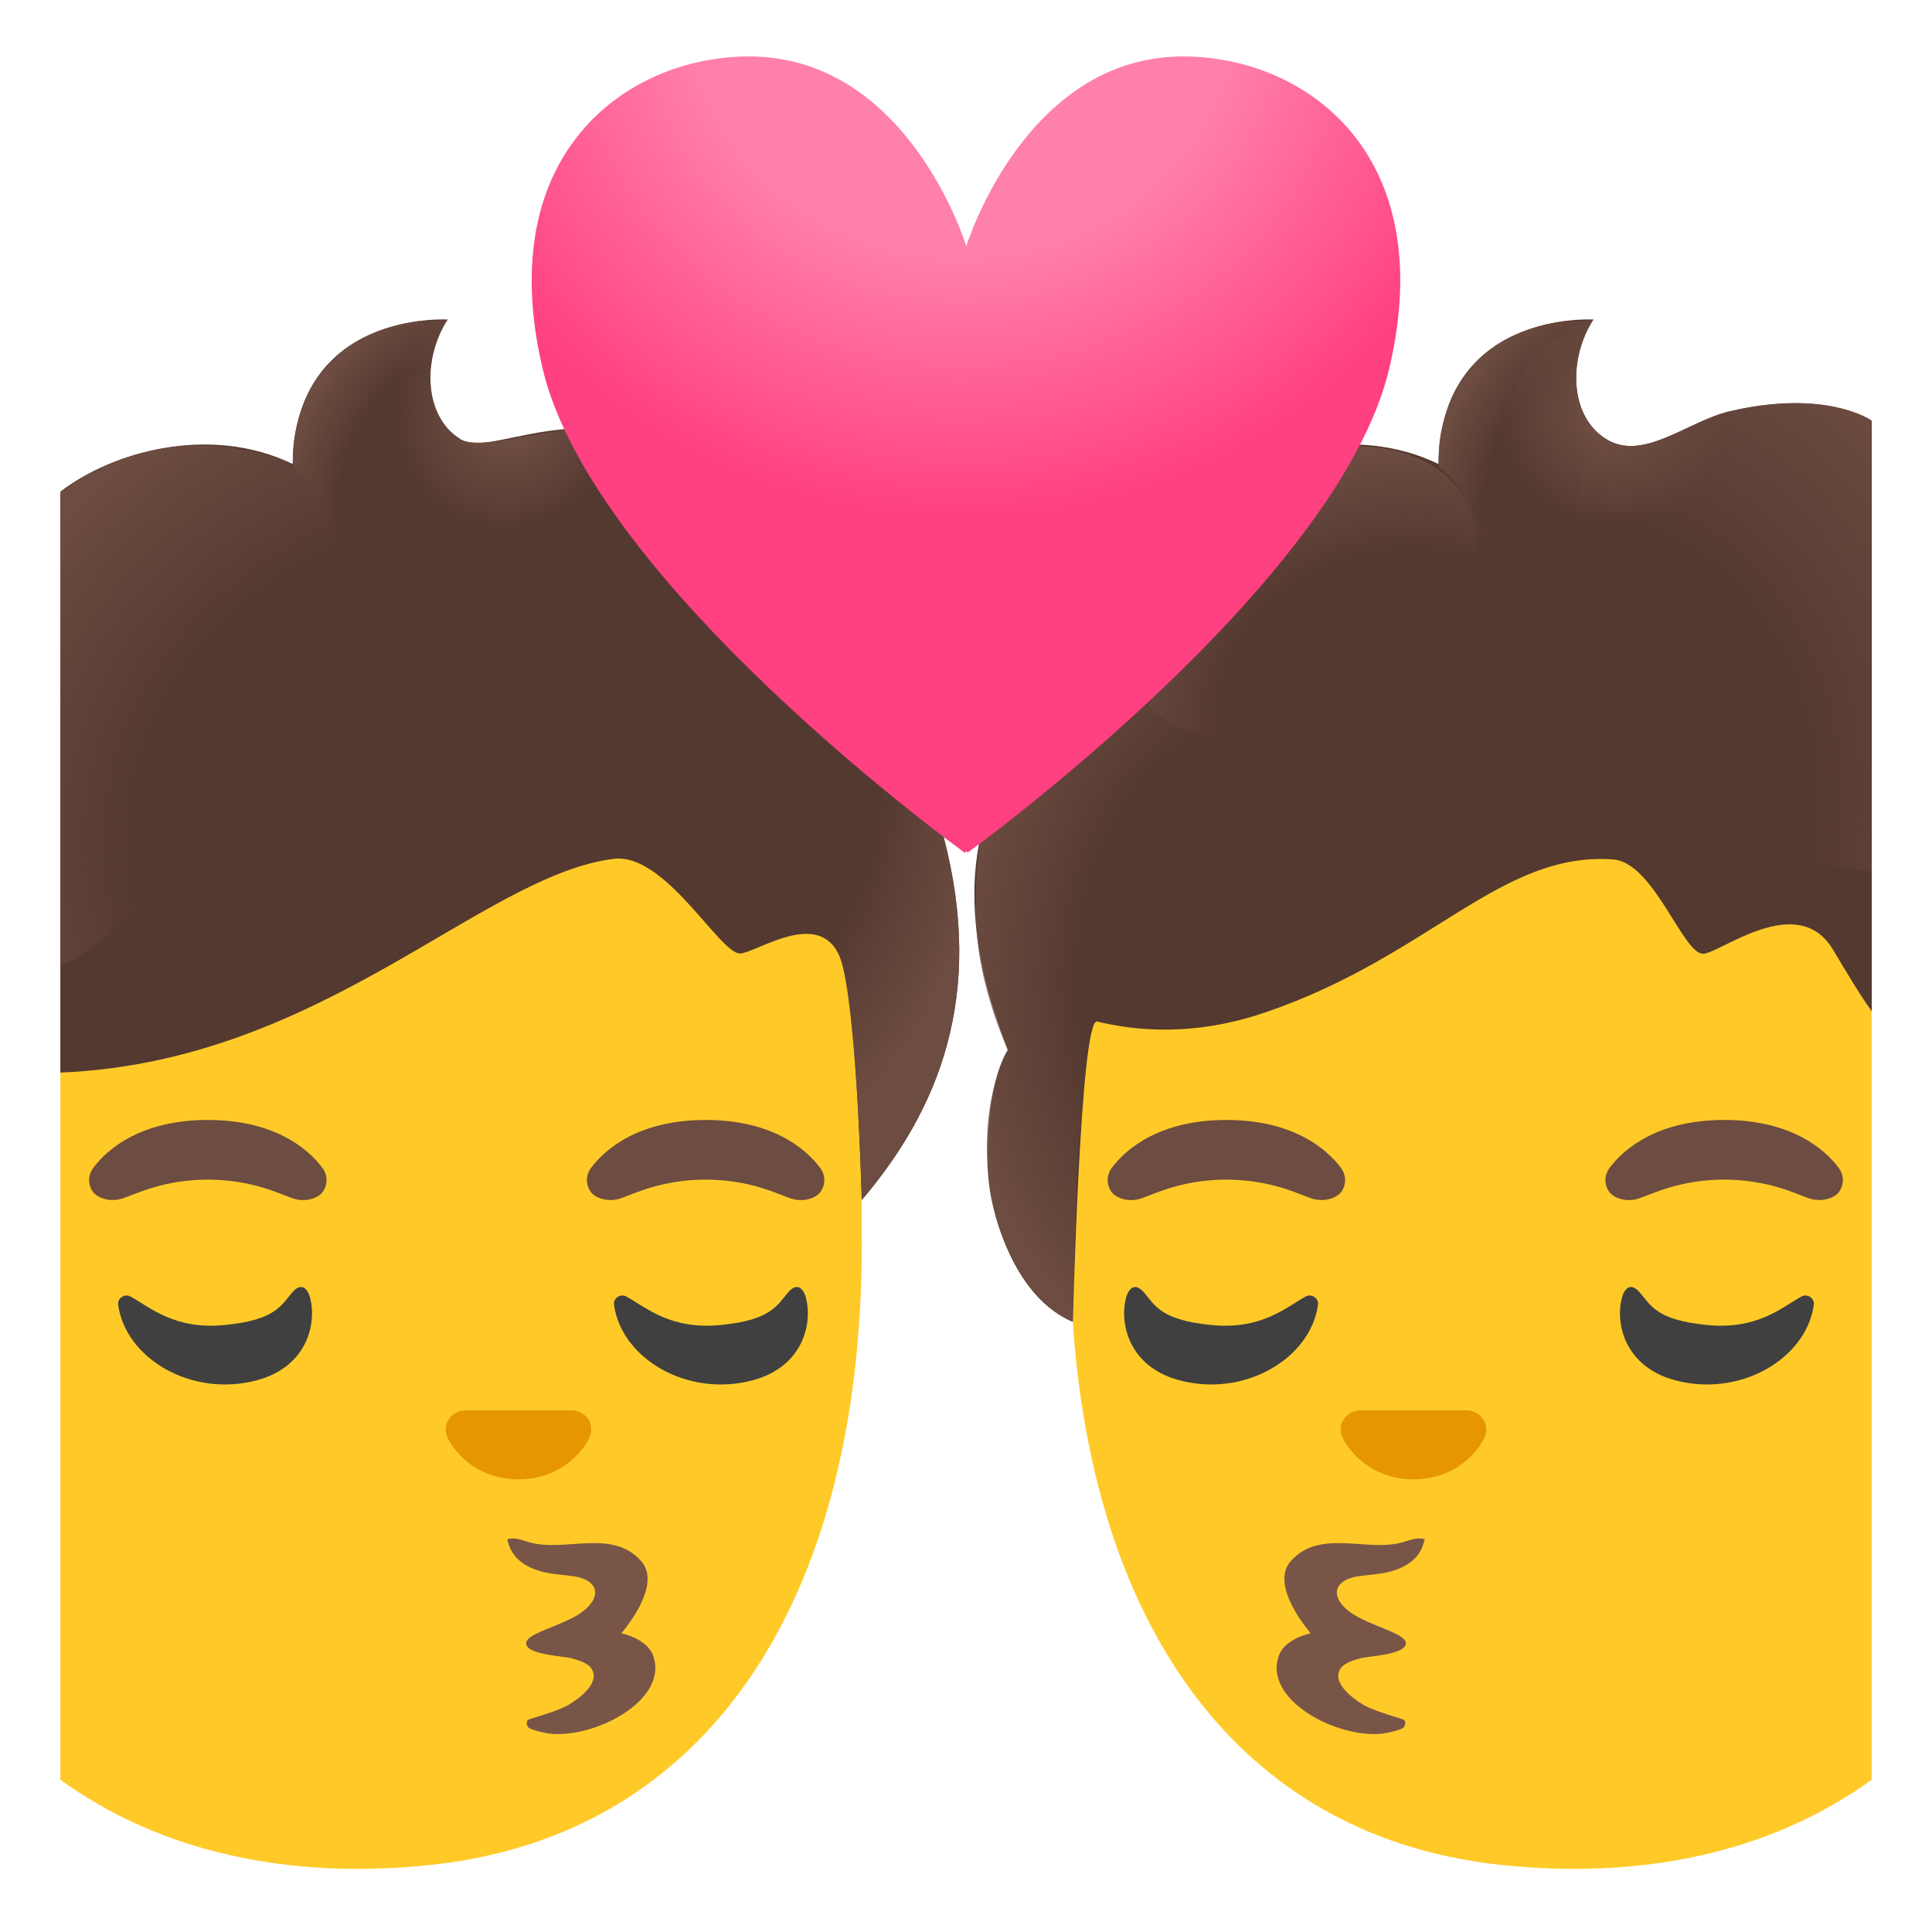
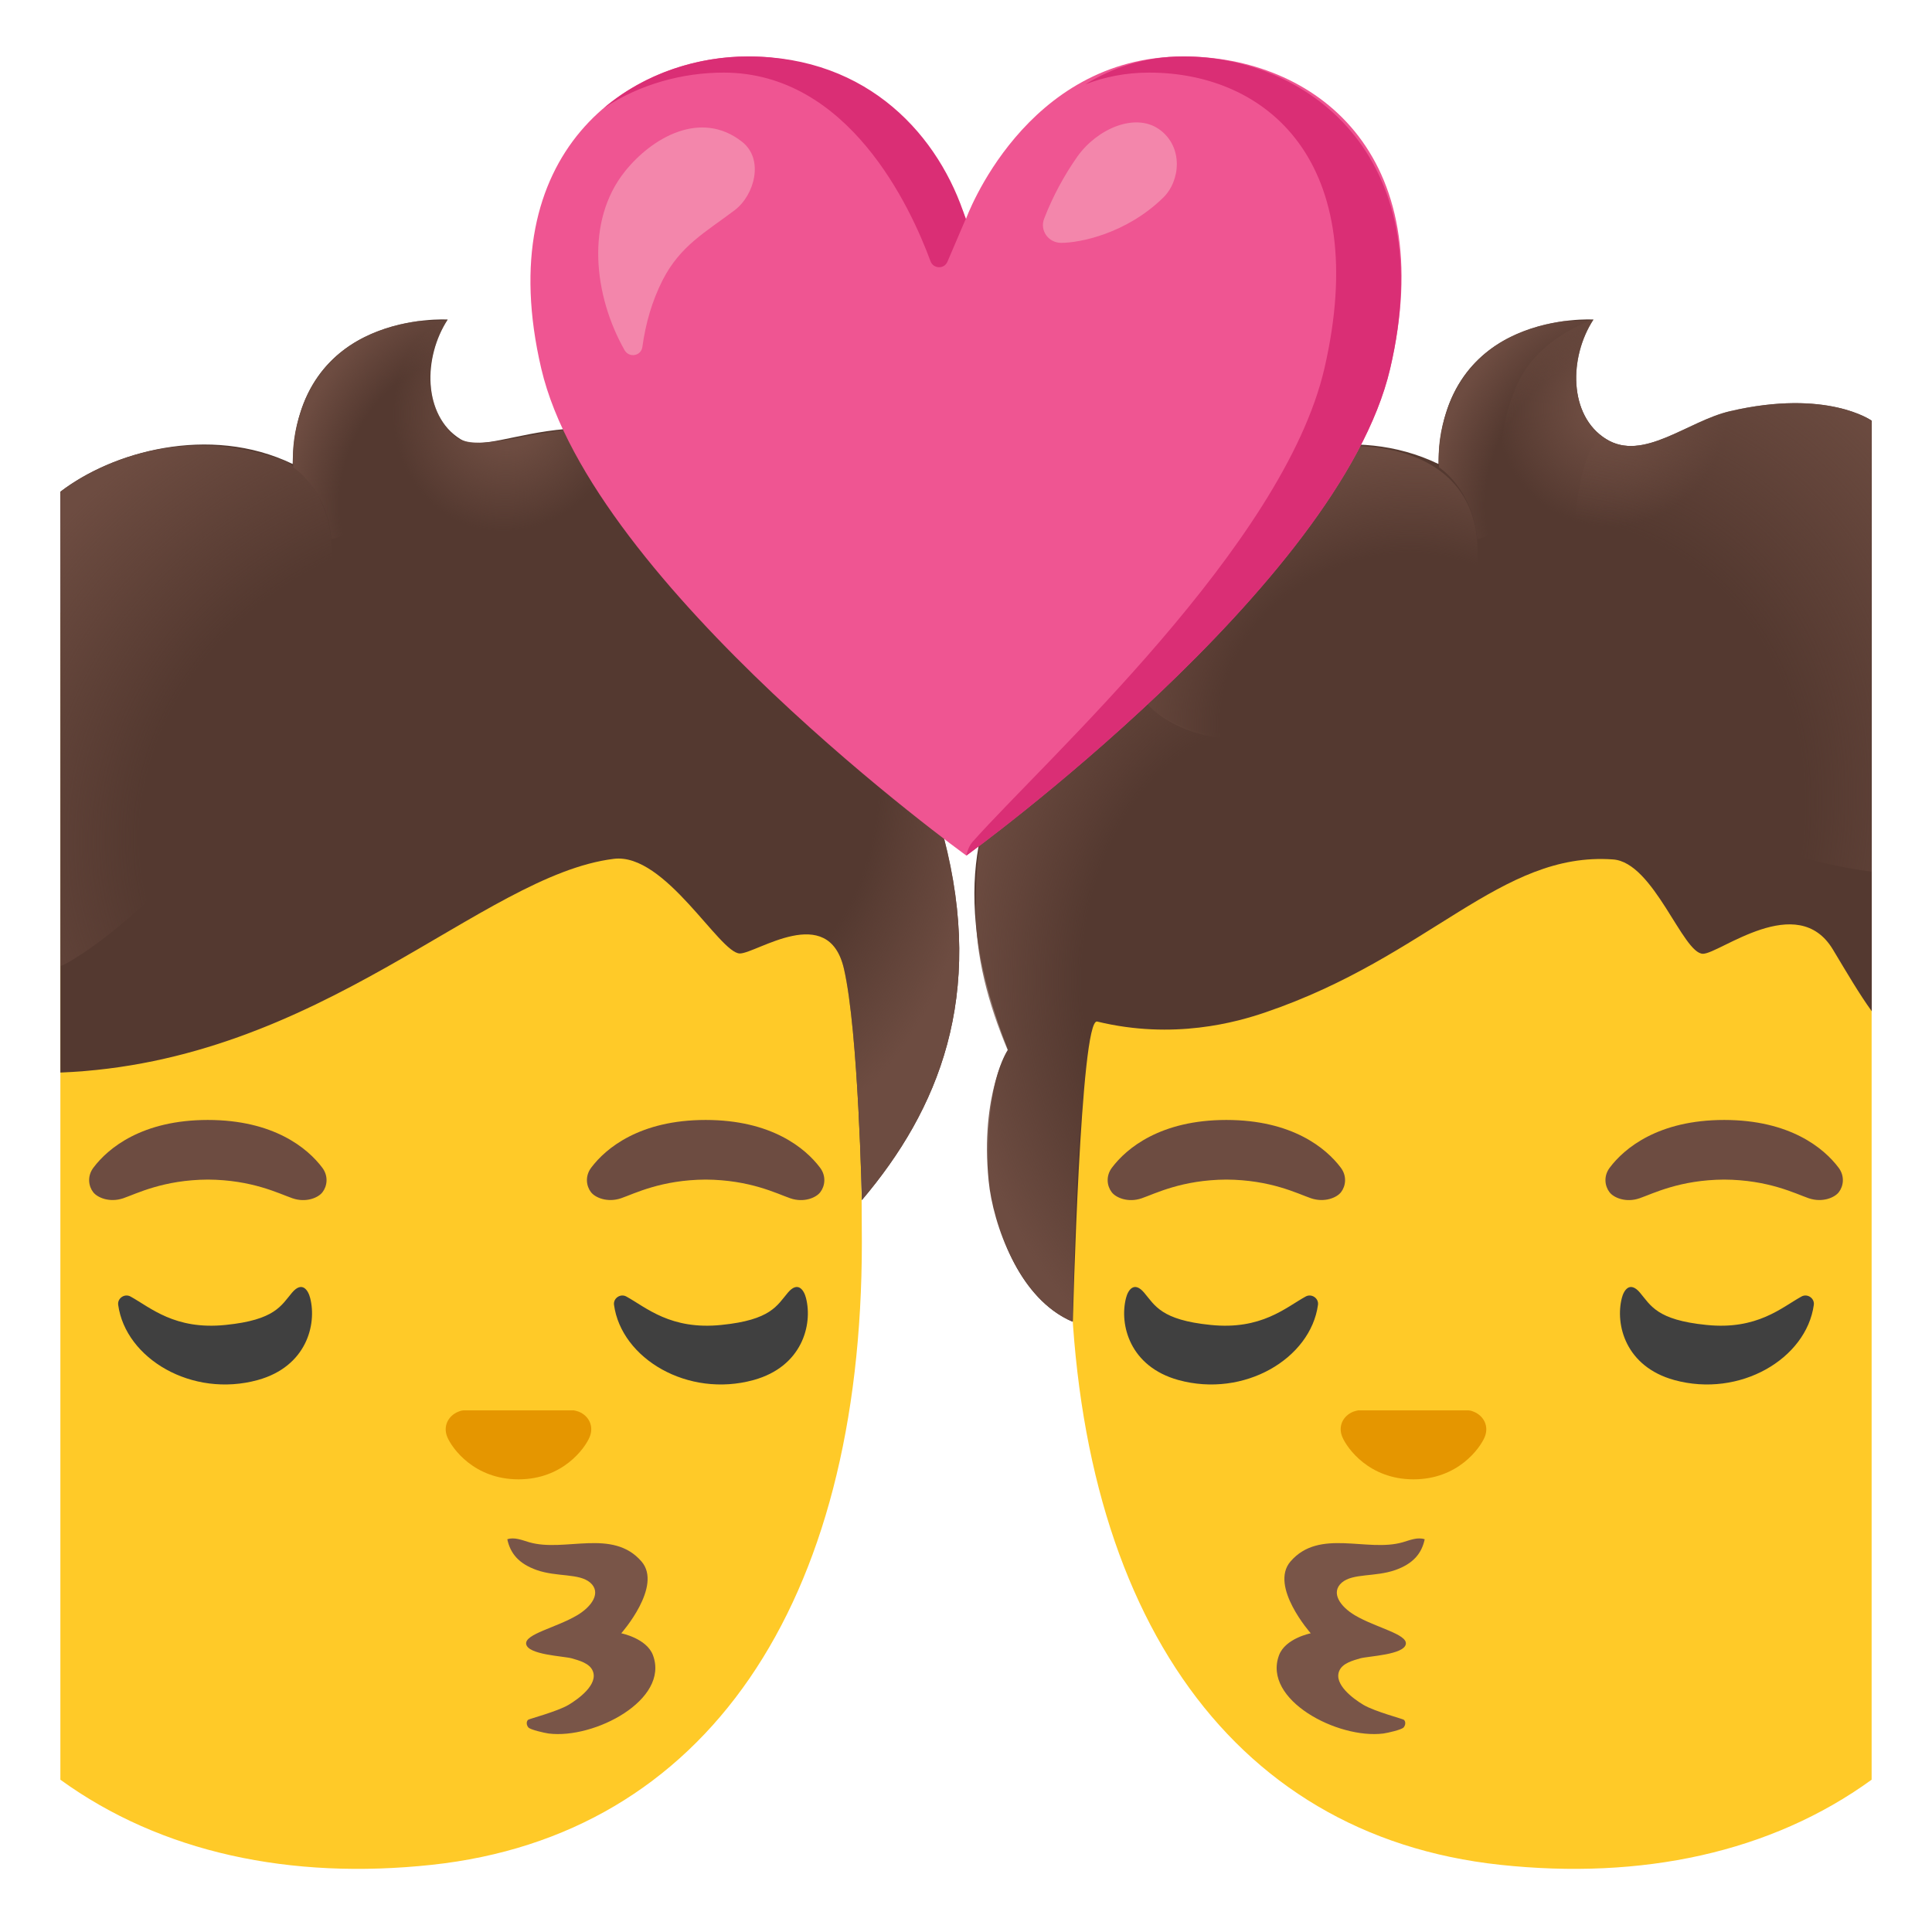
<svg xmlns="http://www.w3.org/2000/svg" viewBox="0 0 128 128" width="512px" height="512px">
  <path d="M25.73 34.74c27.05 0 31.37 19.51 31.37 47.59 0 23.97-10.35 39.27-28.5 41.22-9.35 1-17.91-.79-24.6-5.64V40.6c5.31-3.77 12.38-5.86 21.73-5.86z" fill="#ffca28" />
  <g fill="#6d4c41">
    <path d="M21.35 77.36c-.97-1.29-3.22-3.16-7.58-3.16s-6.61 1.87-7.58 3.16c-.43.57-.32 1.23-.02 1.62.28.37 1.09.71 1.99.41.9-.31 2.66-1.22 5.61-1.24 2.95.02 4.71.93 5.61 1.24.9.31 1.72-.04 1.99-.41.3-.39.41-1.05-.02-1.62zM54.33 77.36c-.97-1.29-3.22-3.16-7.58-3.16s-6.61 1.87-7.58 3.16c-.43.57-.32 1.23-.02 1.62.28.37 1.09.71 1.99.41.9-.31 2.66-1.22 5.61-1.24 2.95.02 4.71.93 5.61 1.24.9.31 1.72-.04 1.99-.41.3-.39.41-1.05-.02-1.62z" />
  </g>
  <g fill="#404040">
    <path d="M19.35 85.64c.67-.79 1.07-.16 1.2.36.45 1.76-.25 4.54-3.47 5.43-4.36 1.2-8.76-1.42-9.25-4.98-.06-.44.43-.77.82-.55 1.31.72 2.93 2.23 6.3 1.88 3.28-.33 3.68-1.29 4.4-2.14zM52.2 85.64c.67-.79 1.07-.16 1.2.36.45 1.76-.25 4.54-3.47 5.43-4.36 1.2-8.76-1.42-9.25-4.98-.06-.44.43-.77.82-.55 1.31.72 2.93 2.23 6.3 1.88 3.28-.33 3.68-1.29 4.4-2.14z" />
  </g>
  <path d="M36.35 114.85c3.02.38 8.02-2.23 6.91-5.19-.42-1.12-2.1-1.45-2.1-1.45s2.76-3.12 1.34-4.76c-1.91-2.21-5.07-.59-7.43-1.27-.48-.14-.99-.36-1.46-.2.2.94.76 1.62 1.95 2.04 1.34.47 2.8.2 3.54.83.76.66.11 1.59-.87 2.17-1.39.82-3.47 1.24-3.37 1.9.11.72 2.49.8 3.02.95.48.14 1.18.32 1.39.83.38.89-.93 1.85-1.6 2.25-.74.44-2.61.93-2.68.99-.14.12-.11.37.02.51.13.15 1.05.36 1.34.4z" fill="#795548" />
  <path d="M38.35 93.53c-.11-.04-.22-.07-.33-.09h-7.33c-.11.01-.22.04-.33.09-.66.27-1.03.96-.72 1.69.31.73 1.77 2.79 4.71 2.79s4.4-2.06 4.71-2.79c.31-.73-.05-1.42-.71-1.69z" fill="#e59600" />
-   <path d="M62.52 55.44c-1.44-5.5-3.51-16.65-11.47-22.57-11.22-8.35-18.1-2.25-20.55-3.78-2.51-1.56-2.46-5.44-.84-7.92 0 0-10.1-.63-10.27 9.57-5.55-2.67-12.02-.77-15.39 1.84v38.48c17.28-.69 27.89-13.08 36.67-14.16 3.4-.42 7.01 6.28 8.35 6.27 1.11-.01 5.82-3.47 6.84.95.97 4.17 1.23 15.39 1.23 15.39 5.09-5.99 8.19-13.5 5.43-24.07z" fill="#543930" />
+   <path d="M62.52 55.44c-1.44-5.5-3.51-16.65-11.47-22.57-11.22-8.35-18.1-2.25-20.55-3.78-2.51-1.56-2.46-5.44-.84-7.92 0 0-10.1-.63-10.27 9.57-5.55-2.67-12.02-.77-15.39 1.84v38.48c17.28-.69 27.89-13.08 36.67-14.16 3.4-.42 7.01 6.28 8.35 6.27 1.11-.01 5.86-3.42 6.89 1 .97 4.17 1.19 15.34 1.19 15.34 5.08-5.99 8.18-13.5 5.42-24.07z" fill="#543930" />
  <radialGradient id="a" cx="33.723" cy="27.052" r="11.78" gradientTransform="matrix(.9378 .3473 -.3751 1.0129 12.247 -12.062)" gradientUnits="userSpaceOnUse">
    <stop offset=".206" stop-color="#6d4c41" />
    <stop offset=".646" stop-color="#6d4c41" stop-opacity="0" />
  </radialGradient>
  <path d="M37.38 28.49s-1.37.18-2.58.42c-1.83.36-3.86.74-4.71-.04-2.02-1.86-2.05-5.22-.43-7.7-.02.02-2.83 1.04-4.23 5.09-.71 2.07-1.24 8.83 3.53 11.02 6.27 2.88 13.74 1.1 15.53-1.02 2.29-2.69-4.61-8.34-7.11-7.77z" fill="url(#a)" />
  <radialGradient id="b" cx="28.408" cy="31.345" r="9.034" gradientTransform="matrix(.9051 .4252 -.6155 1.3102 21.987 -21.802)" gradientUnits="userSpaceOnUse">
    <stop offset=".598" stop-color="#6d4c41" stop-opacity="0" />
    <stop offset="1" stop-color="#6d4c41" />
  </radialGradient>
  <path d="M30.5 29.09c-2.51-1.56-2.46-5.44-.84-7.92-.08.12-1.8.08-1.99.11-1.48.2-2.94.66-4.22 1.44-1.67 1.03-2.88 2.6-3.5 4.46-.45 1.33-.61 2.57-.52 3.78 0 0 2.19 1.39 2.53 4.7.05.64 9.79-5.8 8.54-6.57z" fill="url(#b)" />
  <radialGradient id="c" cx="30.911" cy="54.034" r="36.311" gradientTransform="matrix(.9554 -.2952 .2576 .8338 -12.543 18.105)" gradientUnits="userSpaceOnUse">
    <stop offset=".602" stop-color="#6d4c41" stop-opacity="0" />
    <stop offset="1" stop-color="#6d4c41" />
  </radialGradient>
  <path d="M18.26 49.03c1.55-2.59 3.29-8.22 3.64-11.22.14-1.22.08-2.29-.15-3.21-.47-1.88-1.48-3.18-2.8-4.03-8.47-3.18-14.67 1.8-14.95 2.01V64c.27.05 7.84-4.23 14.26-14.97z" fill="url(#c)" />
  <radialGradient id="d" cx="49.402" cy="51.243" r="18.552" gradientTransform="matrix(1 0 0 1.5527 0 -28.322)" gradientUnits="userSpaceOnUse">
    <stop offset=".475" stop-color="#6d4c41" stop-opacity="0" />
    <stop offset=".845" stop-color="#6d4c41" />
  </radialGradient>
-   <path d="M62.52 55.44c-1.44-5.5-3.51-16.65-11.47-22.57-1.52-1.13-2.95-1.99-4.31-2.64l2.28 32.94c1.11-.01 5.82-3.47 6.84.95.97 4.17 1.23 15.39 1.23 15.39 5.09-5.99 8.19-13.5 5.43-24.07z" fill="url(#d)" />
+   <path d="M62.52 55.44c-1.44-5.5-3.51-16.65-11.47-22.57-1.52-1.13-2.95-1.99-4.31-2.64l2.28 32.94c1.11-.01 5.86-3.42 6.89 1 .97 4.17 1.19 15.34 1.19 15.34 5.08-5.99 8.18-13.5 5.42-24.07z" fill="url(#d)" />
  <g>
    <path d="M102.27 34.74c-27.05 0-31.37 19.51-31.37 47.59 0 23.97 10.35 39.27 28.5 41.22 9.35 1 17.91-.79 24.6-5.64V40.6c-5.31-3.77-12.38-5.86-21.73-5.86z" fill="#ffca28" />
    <g fill="#6d4c41">
      <path d="M106.65 77.36c.97-1.29 3.22-3.16 7.58-3.16 4.36 0 6.61 1.87 7.58 3.16.43.57.32 1.23.02 1.62-.28.37-1.09.71-1.99.41-.9-.31-2.66-1.22-5.61-1.24-2.95.02-4.71.93-5.61 1.24-.9.31-1.72-.04-1.99-.41-.3-.39-.41-1.05.02-1.62zM73.67 77.36c.97-1.29 3.22-3.16 7.58-3.16 4.36 0 6.61 1.87 7.58 3.16.43.57.32 1.23.02 1.62-.28.37-1.09.71-1.99.41-.9-.31-2.66-1.22-5.61-1.24-2.95.02-4.71.93-5.61 1.24-.9.31-1.72-.04-1.99-.41-.3-.39-.41-1.05.02-1.62z" />
    </g>
    <g fill="#404040">
      <path d="M108.65 85.64c-.67-.79-1.07-.16-1.2.36-.45 1.76.25 4.54 3.47 5.43 4.36 1.2 8.76-1.42 9.25-4.98.06-.44-.43-.77-.82-.55-1.31.72-2.93 2.23-6.3 1.88-3.29-.33-3.68-1.29-4.4-2.14zM75.8 85.64c-.67-.79-1.07-.16-1.2.36-.45 1.76.25 4.54 3.47 5.43 4.36 1.2 8.76-1.42 9.25-4.98.06-.44-.43-.77-.82-.55-1.31.72-2.93 2.23-6.3 1.88-3.28-.33-3.68-1.29-4.4-2.14z" />
    </g>
    <path d="M91.65 114.85c-3.02.38-8.02-2.23-6.91-5.19.42-1.12 2.1-1.45 2.1-1.45s-2.76-3.12-1.34-4.76c1.91-2.21 5.07-.59 7.43-1.27.48-.14.99-.36 1.46-.2-.2.94-.76 1.62-1.95 2.04-1.34.47-2.8.2-3.54.83-.76.66-.11 1.59.87 2.17 1.39.82 3.47 1.24 3.37 1.9-.11.72-2.49.8-3.02.95-.48.14-1.18.32-1.39.83-.38.89.93 1.85 1.6 2.25.74.44 2.61.93 2.68.99.14.12.11.37-.02.51-.13.15-1.05.36-1.34.4z" fill="#795548" />
    <path d="M89.65 93.53c.11-.04.22-.07.33-.09h7.33c.11.01.22.04.33.09.66.27 1.03.96.72 1.69-.31.73-1.77 2.79-4.71 2.79s-4.4-2.06-4.71-2.79c-.32-.73.05-1.42.71-1.69z" fill="#e59600" />
    <path d="M124 27.87s-2.95-2.12-9.37-.63c-2.82.65-5.76 3.38-8.22 1.85-2.51-1.56-2.46-5.44-.84-7.92 0 0-10.1-.63-10.27 9.57-5.58-2.7-12.1-.75-15.45 1.89-6.14 4.84-5.36 12.19-5.36 12.19s-15.59 4.76-7.71 24.74c0 0-1.73 2.4-1.16 8.61.39 4.26 2.47 8.19 5.46 9.39 0 0 .5-20.15 1.61-19.88 5.06 1.23 9.25.04 11.15-.61 10.89-3.71 15.57-10.67 23.03-10.13 2.7.19 4.62 6.26 5.96 6.25 1.11-.01 6.25-4.18 8.6-.29.95 1.58 1.73 2.92 2.58 4.1V27.87z" fill="#543930" />
    <radialGradient id="e" cx="106.827" cy="26.951" r="11.564" gradientTransform="matrix(.9378 .3473 -.3621 .9777 16.407 -36.498)" gradientUnits="userSpaceOnUse">
      <stop offset=".177" stop-color="#6d4c41" />
      <stop offset=".663" stop-color="#6d4c41" stop-opacity="0" />
    </radialGradient>
    <path d="M124 27.87s-2.95-2.12-9.37-.63c-2.82.65-5.76 3.38-8.22 1.85-2.51-1.56-2.46-5.44-.84-7.92-.02.02-3.72 1.14-5.12 4.44-2.82 6.61-1.29 18.29 23.57 21.54-.11 0-.02-17.1-.02-19.28z" fill="url(#e)" />
    <radialGradient id="f" cx="97.696" cy="57.312" r="33.753" gradientTransform="matrix(.81 .5864 -.7067 .9762 59.058 -55.924)" gradientUnits="userSpaceOnUse">
      <stop offset=".602" stop-color="#6d4c41" stop-opacity="0" />
      <stop offset="1" stop-color="#6d4c41" />
    </radialGradient>
    <path d="M124 27.87s-2.95-2.12-9.37-.63c-2.82.65-5.76 3.38-8.22 1.85-2.51-1.56-7.26 25.42 17.6 28.66-.1 0-.01-27.7-.01-29.88z" fill="url(#f)" />
-     <radialGradient id="g" cx="84.222" cy="63.173" r="20.851" gradientTransform="matrix(1 0 0 1.3502 0 -20.383)" gradientUnits="userSpaceOnUse">
+     <radialGradient id="g" cx="84.222" cy="50.581" r="20.851" gradientTransform="matrix(1 0 0 1.3502 0 -3.38)" gradientUnits="userSpaceOnUse">
      <stop offset=".602" stop-color="#6d4c41" stop-opacity="0" />
      <stop offset="1" stop-color="#6d4c41" />
    </radialGradient>
    <path d="M83.56 48.67c-6.8.91-9.09-3.84-9.09-3.84-9.46 3.93-9.79 10.72-9.83 15.18-.03 3.3.83 6.51 2.12 9.56 0 0-1.82 2.9-1.26 8.66.28 2.86 2 7.81 5.55 9.34 0 0 .19-7.83.32-10.25.03-.6.65-9.77 1.29-9.63 5.08 1.13 17.81-13.33 10.9-19.02z" fill="url(#g)" />
    <radialGradient id="h" cx="92.501" cy="47.092" r="19.552" gradientTransform="matrix(.9554 -.2952 .2576 .8338 -8.01 35.134)" gradientUnits="userSpaceOnUse">
      <stop offset=".602" stop-color="#6d4c41" stop-opacity="0" />
      <stop offset="1" stop-color="#6d4c41" />
    </radialGradient>
    <path d="M97.66 34.59c-1.73-6.9-12.84-5.88-17.82-1.96-2.79 2.2-5.36 5.86-5.36 12.19 0 0 .92 1.33 1.7 2.03 1.26 1.13 2.86 1.8 4.54 2.03 4.42.6 9.07-.69 12.55-3.5 2.35-1.9 4.21-4.57 4.55-7.58.14-1.22.08-2.28-.16-3.21z" fill="url(#h)" />
    <radialGradient id="i" cx="104.323" cy="31.345" r="9.034" gradientTransform="matrix(.9051 .4252 -.6155 1.3102 29.19 -54.078)" gradientUnits="userSpaceOnUse">
      <stop offset=".598" stop-color="#6d4c41" stop-opacity="0" />
      <stop offset="1" stop-color="#6d4c41" />
    </radialGradient>
    <path d="M106.41 29.09c-2.51-1.56-2.46-5.44-.84-7.92-.08.12-1.8.08-1.99.11-1.48.2-2.94.66-4.22 1.44-1.67 1.03-2.88 2.6-3.5 4.46-.45 1.33-.61 2.57-.52 3.78 0 0 2.19 1.39 2.53 4.7.06.64 9.79-5.8 8.54-6.57z" fill="url(#i)" />
  </g>
-   <radialGradient id="j" cx="61.589" cy="6.895" r="36.798" gradientTransform="matrix(.9985 0 0 .9337 2.266 -6.362)" gradientUnits="userSpaceOnUse">
-     <stop offset=".481" stop-color="#ff80ab" />
-     <stop offset=".998" stop-color="#ff4081" />
-   </radialGradient>
-   <path d="M78.39 3.74c-10.51 0-14.37 12.57-14.37 12.57S60.21 3.74 49.62 3.74c-7.96 0-17.03 6.31-13.68 20.64 3.35 14.33 27.97 32.11 27.97 32.11s.13-.05.13-.13c0 .08.08.12.08.12s24.58-17.77 27.93-32.1c3.36-14.34-5.7-20.64-13.66-20.64z" fill="url(#j)" />
+   <g>
+     <path d="M78.41 3.74C67.87 3.74 64 14.5 64 14.5S60.18 3.74 49.57 3.74c-7.97 0-17.07 6.32-13.71 20.68 3.36 14.36 28.16 32.26 28.16 32.26s24.72-17.9 28.08-32.26c3.36-14.36-5.08-20.68-13.69-20.68z" fill="#ef5592" />
+     <g fill="#da2e75">
+       <path d="M47.94 4.81c8.27 0 12.38 8.89 13.71 12.5.19.51.91.53 1.12.03l1.21-2.83c-1.71-5.45-6.4-10.77-14.41-10.77-3.32 0-6.82 1.1-9.55 3.41 2.4-1.59 5.23-2.34 7.92-2.34zM78.41 3.74c-2.55 0-4.7.74-6.51 1.85 1.27-.49 2.68-.78 4.23-.78 7.8 0 14.77 5.91 11.62 19.58-2.7 11.73-18.5 25.96-23.32 31.39-.31.35-.41.91-.41.91s24.72-17.9 28.08-32.26c3.36-14.37-5.72-20.69-13.69-20.69z" />
+     </g>
+     <path d="M41.4 11.36c1.8-2.25 5.03-4.11 7.76-1.97 1.48 1.16.83 3.54-.49 4.54-1.93 1.46-3.6 2.34-4.77 4.63-.7 1.38-1.13 2.88-1.34 4.42-.08.61-.88.75-1.18.22-2.04-3.6-2.61-8.55.02-11.84zM70.31 16.09c-.85 0-1.44-.82-1.13-1.61a19.31 19.31 0 0 1 2.2-4.11c1.32-1.85 3.82-2.92 5.41-1.81 1.63 1.15 1.42 3.43.27 4.54-2.45 2.39-5.53 2.99-6.75 2.99z" fill="#f386ab" />
+   </g>
</svg>
